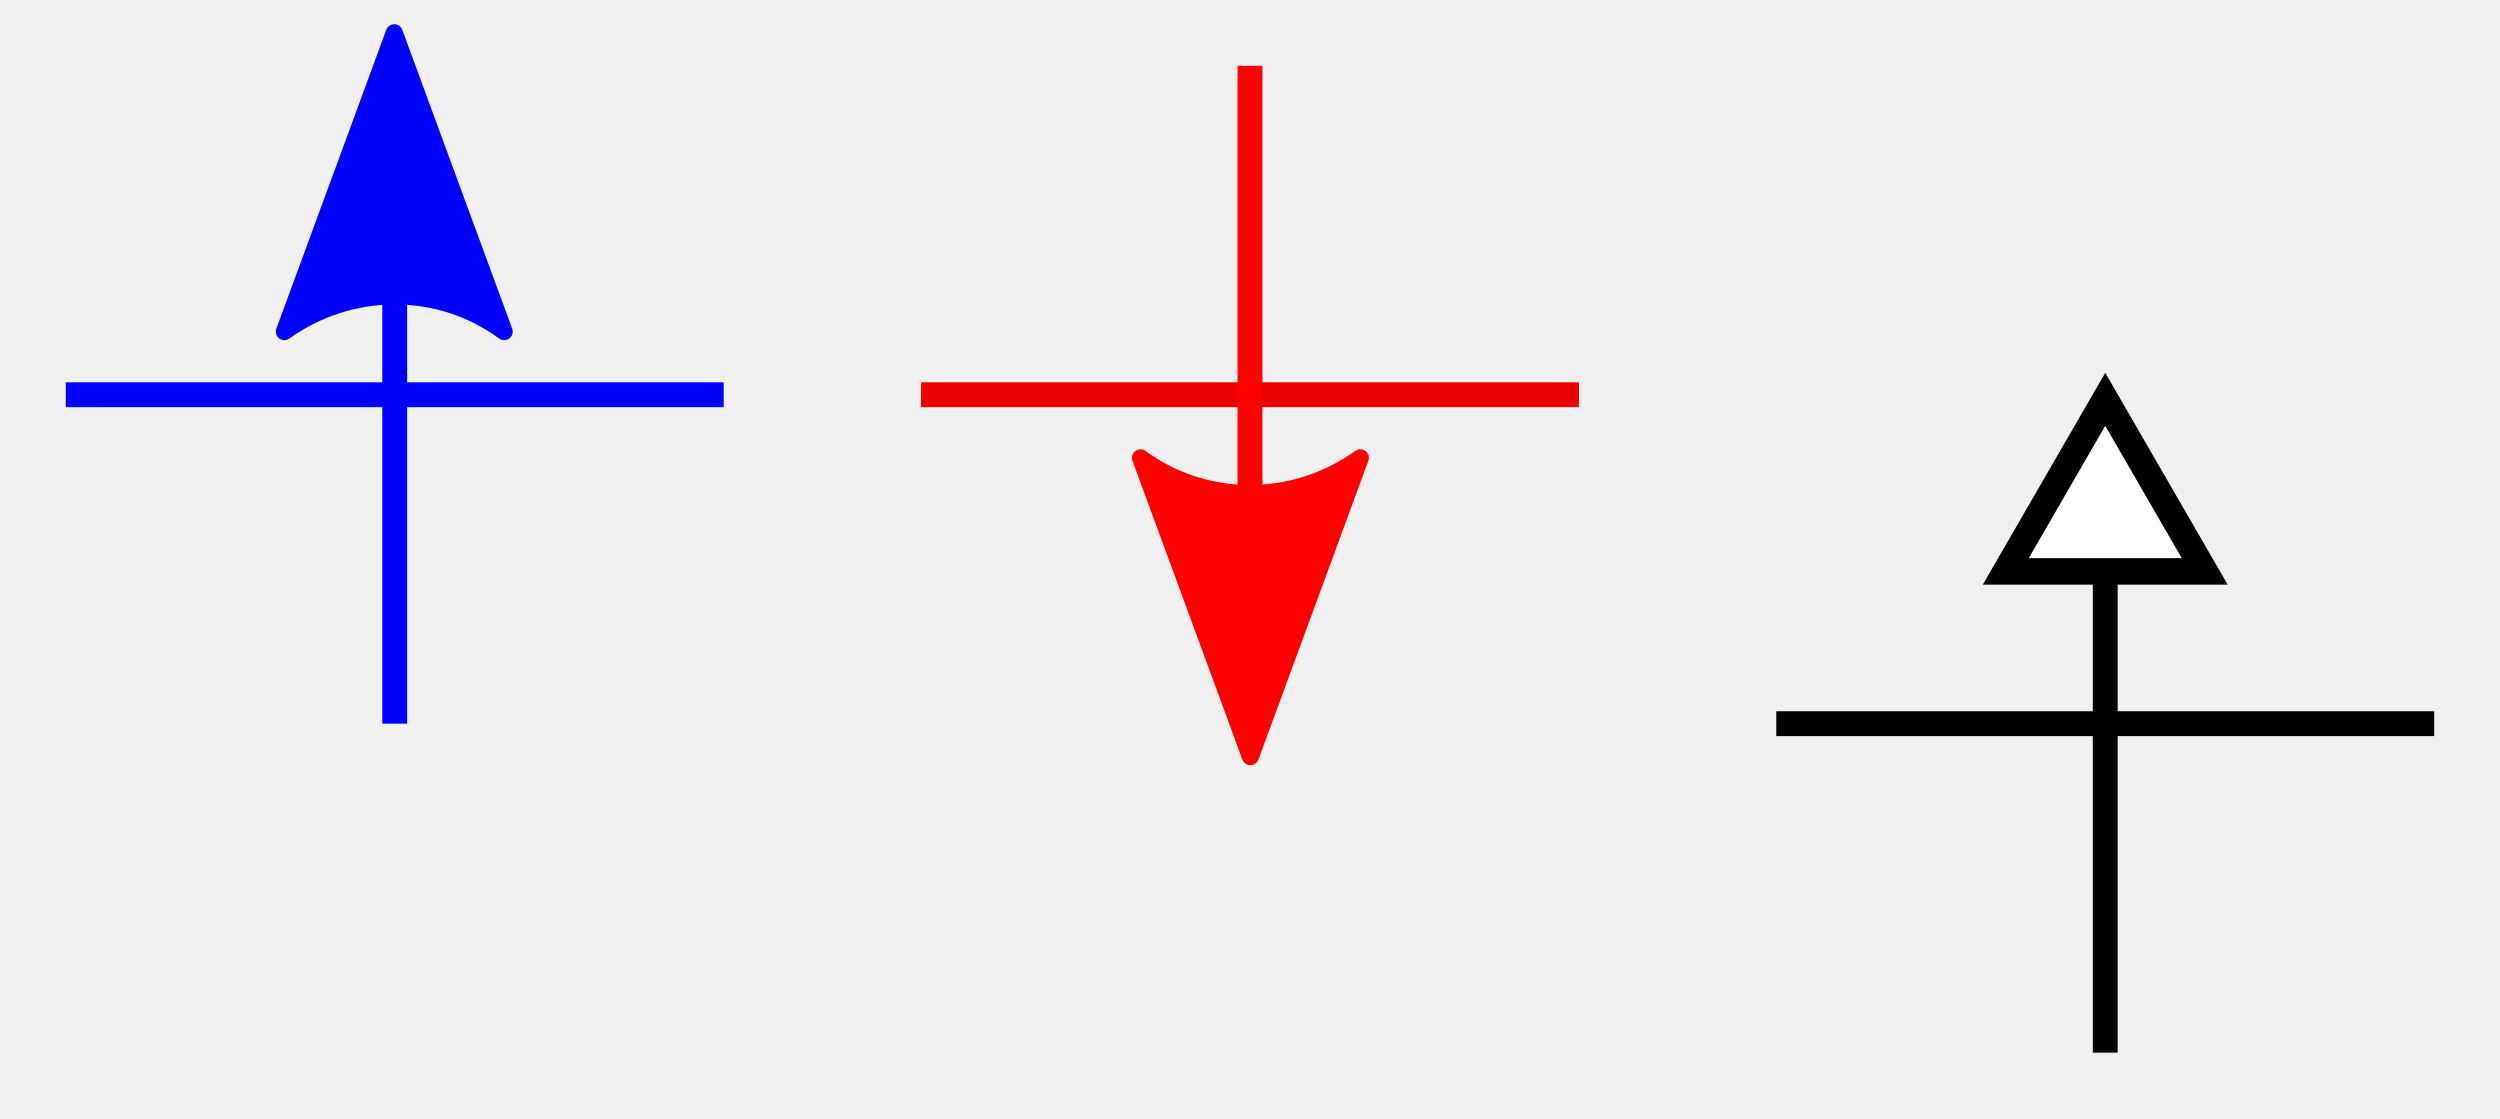
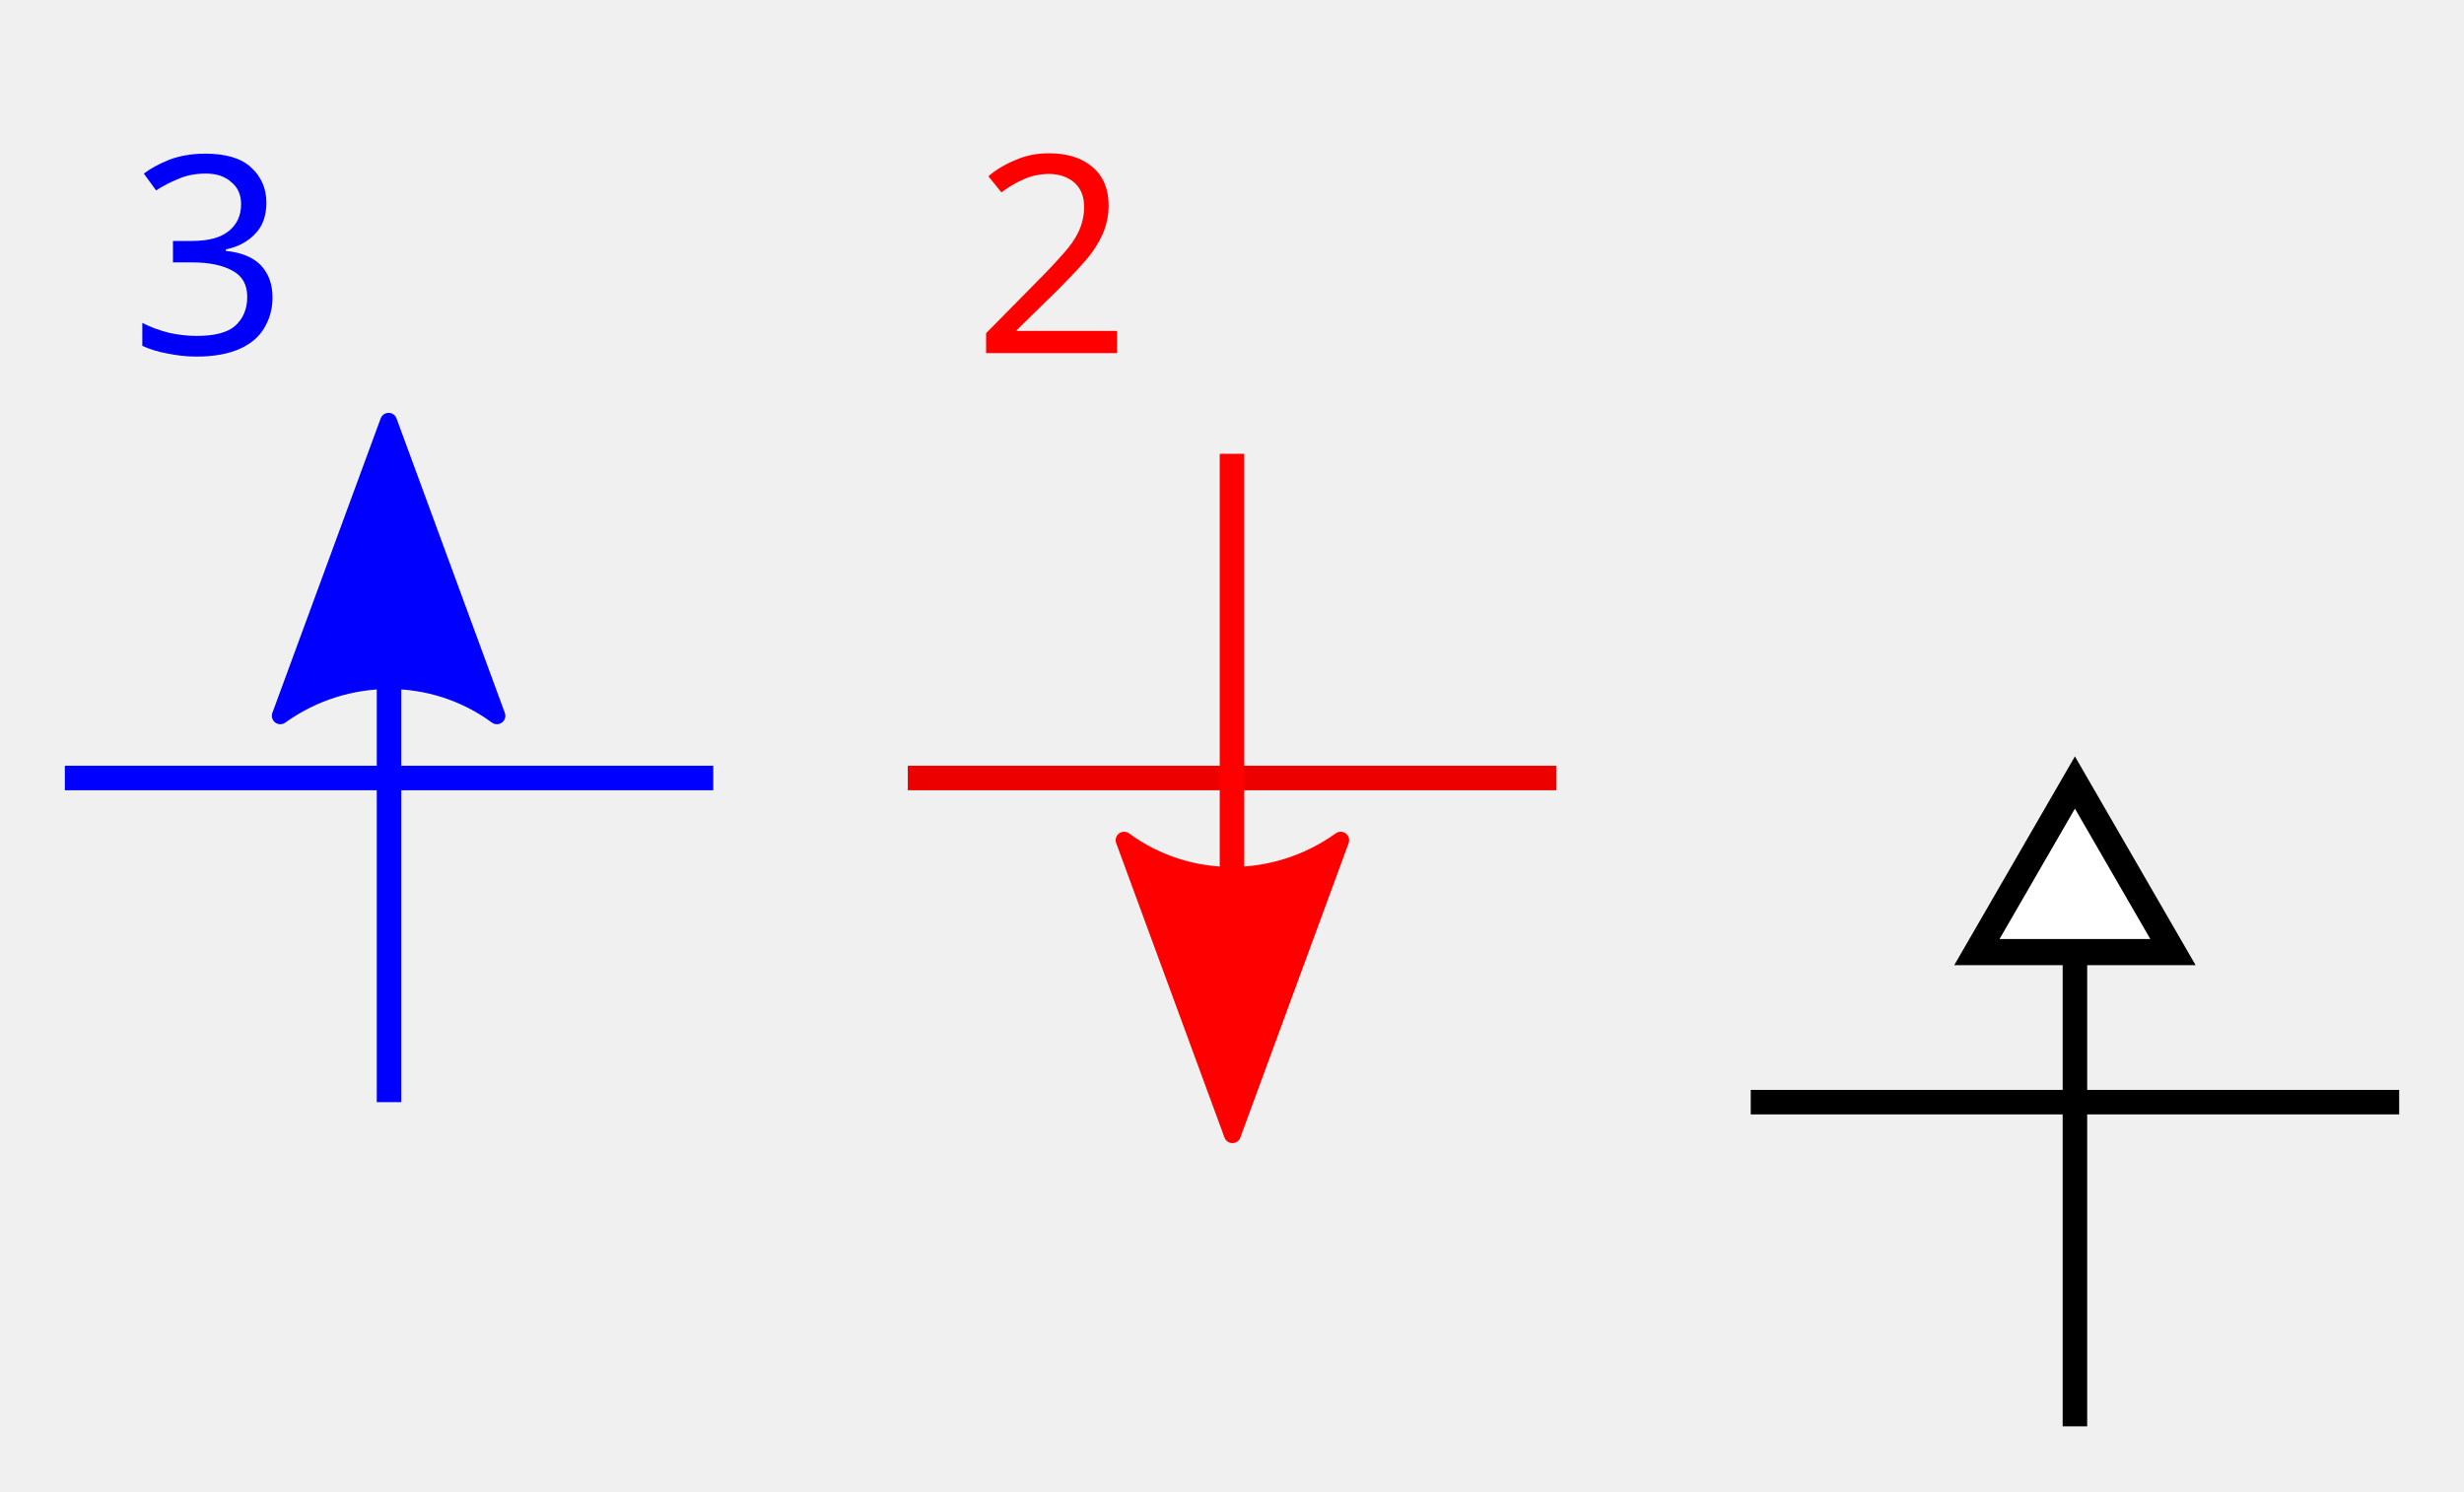
- <svg xmlns="http://www.w3.org/2000/svg" id="svg8" version="1.1" viewBox="0 0 50.271 22.49" height="22.49mm" width="50.271mm">
+ <svg xmlns="http://www.w3.org/2000/svg" width="50.271mm" height="30.427mm" viewBox="0 0 50.271 30.427" version="1.1" id="svg8">
  <defs id="defs2">
-     <marker orient="auto" refY="0" refX="0" id="marker4795" style="overflow:visible">
-       <path id="path4793" style="fill:#0000ff;fill-opacity:1;fill-rule:evenodd;stroke:#0000ff;stroke-width:0.625;stroke-linejoin:round;stroke-opacity:1" d="M 8.719,4.034 -2.207,0.016 8.719,-4.002 c -1.745,2.372 -1.735,5.617 -6e-7,8.035 z" transform="matrix(1.1,0,0,1.1,1.1,0)" />
+     <marker style="overflow:visible" id="marker4795" refX="0" refY="0" orient="auto">
+       <path transform="matrix(1.1,0,0,1.1,1.1,0)" d="M 8.719,4.034 -2.207,0.016 8.719,-4.002 c -1.745,2.372 -1.735,5.617 -6e-7,8.035 z" style="fill:#0000ff;fill-opacity:1;fill-rule:evenodd;stroke:#0000ff;stroke-width:0.625;stroke-linejoin:round;stroke-opacity:1" id="path4793" />
    </marker>
-     <marker style="overflow:visible" id="Arrow2Lstart" refX="0" refY="0" orient="auto">
-       <path transform="matrix(1.1,0,0,1.1,1.1,0)" d="M 8.719,4.034 -2.207,0.016 8.719,-4.002 c -1.745,2.372 -1.735,5.617 -6e-7,8.035 z" style="fill:#ff0000;fill-opacity:1;fill-rule:evenodd;stroke:#ff0000;stroke-width:0.625;stroke-linejoin:round;stroke-opacity:1" id="path855" />
+     <marker orient="auto" refY="0" refX="0" id="Arrow2Lstart" style="overflow:visible">
+       <path id="path855" style="fill:#ff0000;fill-opacity:1;fill-rule:evenodd;stroke:#ff0000;stroke-width:0.625;stroke-linejoin:round;stroke-opacity:1" d="M 8.719,4.034 -2.207,0.016 8.719,-4.002 c -1.745,2.372 -1.735,5.617 -6e-7,8.035 z" transform="matrix(1.1,0,0,1.1,1.1,0)" />
    </marker>
-     <marker id="ExperimentalArrow" refX="5" refY="3" orient="auto-start-reverse">
-       <path style="fill:context-stroke;stroke:#000000;stroke-opacity:1" d="M 10,3 0,6 V 0 Z" id="path1090" />
+     <marker orient="auto-start-reverse" refY="3" refX="5" id="ExperimentalArrow">
+       <path id="path1090" d="M 10,3 0,6 V 0 Z" style="fill:context-stroke;stroke:#000000;stroke-opacity:1" />
    </marker>
-     <marker style="overflow:visible" id="Tail" refX="0" refY="0" orient="auto">
-       <g style="fill:#000000;fill-opacity:1;stroke:#000000;stroke-opacity:1" transform="scale(-1.2)" id="g885">
-         <path style="fill:#000000;fill-opacity:1;fill-rule:evenodd;stroke:#000000;stroke-width:0.8;stroke-linecap:round;stroke-opacity:1" d="M -3.805,-3.959 0.544,0" id="path873" />
-         <path style="fill:#000000;fill-opacity:1;fill-rule:evenodd;stroke:#000000;stroke-width:0.8;stroke-linecap:round;stroke-opacity:1" d="M -1.287,-3.959 3.062,0" id="path875" />
-         <path style="fill:#000000;fill-opacity:1;fill-rule:evenodd;stroke:#000000;stroke-width:0.8;stroke-linecap:round;stroke-opacity:1" d="M 1.305,-3.959 5.654,0" id="path877" />
-         <path style="fill:#000000;fill-opacity:1;fill-rule:evenodd;stroke:#000000;stroke-width:0.8;stroke-linecap:round;stroke-opacity:1" d="M -3.805,4.178 0.544,0.22" id="path879" />
-         <path style="fill:#000000;fill-opacity:1;fill-rule:evenodd;stroke:#000000;stroke-width:0.8;stroke-linecap:round;stroke-opacity:1" d="M -1.287,4.178 3.062,0.22" id="path881" />
-         <path style="fill:#000000;fill-opacity:1;fill-rule:evenodd;stroke:#000000;stroke-width:0.8;stroke-linecap:round;stroke-opacity:1" d="M 1.305,4.178 5.654,0.22" id="path883" />
+     <marker orient="auto" refY="0" refX="0" id="Tail" style="overflow:visible">
+       <g id="g885" transform="scale(-1.2)" style="fill:#000000;fill-opacity:1;stroke:#000000;stroke-opacity:1">
+         <path id="path873" d="M -3.805,-3.959 0.544,0" style="fill:#000000;fill-opacity:1;fill-rule:evenodd;stroke:#000000;stroke-width:0.8;stroke-linecap:round;stroke-opacity:1" />
+         <path id="path875" d="M -1.287,-3.959 3.062,0" style="fill:#000000;fill-opacity:1;fill-rule:evenodd;stroke:#000000;stroke-width:0.8;stroke-linecap:round;stroke-opacity:1" />
+         <path id="path877" d="M 1.305,-3.959 5.654,0" style="fill:#000000;fill-opacity:1;fill-rule:evenodd;stroke:#000000;stroke-width:0.8;stroke-linecap:round;stroke-opacity:1" />
+         <path id="path879" d="M -3.805,4.178 0.544,0.22" style="fill:#000000;fill-opacity:1;fill-rule:evenodd;stroke:#000000;stroke-width:0.8;stroke-linecap:round;stroke-opacity:1" />
+         <path id="path881" d="M -1.287,4.178 3.062,0.22" style="fill:#000000;fill-opacity:1;fill-rule:evenodd;stroke:#000000;stroke-width:0.8;stroke-linecap:round;stroke-opacity:1" />
+         <path id="path883" d="M 1.305,4.178 5.654,0.22" style="fill:#000000;fill-opacity:1;fill-rule:evenodd;stroke:#000000;stroke-width:0.8;stroke-linecap:round;stroke-opacity:1" />
      </g>
    </marker>
-     <marker style="overflow:visible" id="DotM" refX="0" refY="0" orient="auto">
-       <path transform="matrix(0.4,0,0,0.4,2.96,0.4)" style="fill:#000000;fill-opacity:1;fill-rule:evenodd;stroke:#000000;stroke-width:1pt;stroke-opacity:1" d="m -2.5,-1 c 0,2.76 -2.24,5 -5,5 -2.76,0 -5,-2.24 -5,-5 0,-2.76 2.24,-5 5,-5 2.76,0 5,2.24 5,5 z" id="path901" />
+     <marker orient="auto" refY="0" refX="0" id="DotM" style="overflow:visible">
+       <path id="path901" d="m -2.5,-1 c 0,2.76 -2.24,5 -5,5 -2.76,0 -5,-2.24 -5,-5 0,-2.76 2.24,-5 5,-5 2.76,0 5,2.24 5,5 z" style="fill:#000000;fill-opacity:1;fill-rule:evenodd;stroke:#000000;stroke-width:1pt;stroke-opacity:1" transform="matrix(0.4,0,0,0.4,2.96,0.4)" />
    </marker>
-     <marker style="overflow:visible" id="EmptyTriangleOutL" refX="0" refY="0" orient="auto">
-       <path transform="matrix(0.8,0,0,0.8,-4.8,0)" style="fill:#ffffff;fill-rule:evenodd;stroke:#000000;stroke-width:1pt;stroke-opacity:1" d="M 5.77,0 -2.88,5 V -5 Z" id="path997" />
+     <marker orient="auto" refY="0" refX="0" id="EmptyTriangleOutL" style="overflow:visible">
+       <path id="path997" d="M 5.77,0 -2.88,5 V -5 Z" style="fill:#ffffff;fill-rule:evenodd;stroke:#000000;stroke-width:1pt;stroke-opacity:1" transform="matrix(0.8,0,0,0.8,-4.8,0)" />
    </marker>
-     <marker style="overflow:visible" id="DiamondL" refX="0" refY="0" orient="auto">
-       <path transform="scale(0.8)" style="fill:#000000;fill-opacity:1;fill-rule:evenodd;stroke:#000000;stroke-width:1pt;stroke-opacity:1" d="M 0,-7.071 -7.071,0 0,7.071 7.071,0 Z" id="path916" />
+     <marker orient="auto" refY="0" refX="0" id="DiamondL" style="overflow:visible">
+       <path id="path916" d="M 0,-7.071 -7.071,0 0,7.071 7.071,0 Z" style="fill:#000000;fill-opacity:1;fill-rule:evenodd;stroke:#000000;stroke-width:1pt;stroke-opacity:1" transform="scale(0.8)" />
    </marker>
-     <marker style="overflow:visible" id="SquareM" refX="0" refY="0" orient="auto">
-       <path transform="scale(0.4)" style="fill:#000000;fill-opacity:1;fill-rule:evenodd;stroke:#000000;stroke-width:1pt;stroke-opacity:1" d="M -5,-5 V 5 H 5 V -5 Z" id="path910" />
+     <marker orient="auto" refY="0" refX="0" id="SquareM" style="overflow:visible">
+       <path id="path910" d="M -5,-5 V 5 H 5 V -5 Z" style="fill:#000000;fill-opacity:1;fill-rule:evenodd;stroke:#000000;stroke-width:1pt;stroke-opacity:1" transform="scale(0.4)" />
    </marker>
-     <marker style="overflow:visible" id="DotS" refX="0" refY="0" orient="auto">
-       <path transform="matrix(0.2,0,0,0.2,1.48,0.2)" style="fill:#000000;fill-opacity:1;fill-rule:evenodd;stroke:#000000;stroke-width:1pt;stroke-opacity:1" d="m -2.5,-1 c 0,2.76 -2.24,5 -5,5 -2.76,0 -5,-2.24 -5,-5 0,-2.76 2.24,-5 5,-5 2.76,0 5,2.24 5,5 z" id="path904" />
+     <marker orient="auto" refY="0" refX="0" id="DotS" style="overflow:visible">
+       <path id="path904" d="m -2.5,-1 c 0,2.76 -2.24,5 -5,5 -2.76,0 -5,-2.24 -5,-5 0,-2.76 2.24,-5 5,-5 2.76,0 5,2.24 5,5 z" style="fill:#000000;fill-opacity:1;fill-rule:evenodd;stroke:#000000;stroke-width:1pt;stroke-opacity:1" transform="matrix(0.2,0,0,0.2,1.48,0.2)" />
    </marker>
-     <marker style="overflow:visible" id="Arrow2Mend" refX="0" refY="0" orient="auto">
-       <path transform="scale(-0.6)" d="M 8.719,4.034 -2.207,0.016 8.719,-4.002 c -1.745,2.372 -1.735,5.617 -6e-7,8.035 z" style="fill:#000000;fill-opacity:1;fill-rule:evenodd;stroke:#000000;stroke-width:0.625;stroke-linejoin:round;stroke-opacity:1" id="path864" />
+     <marker orient="auto" refY="0" refX="0" id="Arrow2Mend" style="overflow:visible">
+       <path id="path864" style="fill:#000000;fill-opacity:1;fill-rule:evenodd;stroke:#000000;stroke-width:0.625;stroke-linejoin:round;stroke-opacity:1" d="M 8.719,4.034 -2.207,0.016 8.719,-4.002 c -1.745,2.372 -1.735,5.617 -6e-7,8.035 z" transform="scale(-0.6)" />
    </marker>
-     <marker style="overflow:visible" id="marker1485" refX="0" refY="0" orient="auto">
-       <path transform="matrix(-1.1,0,0,-1.1,-1.1,0)" d="M 8.719,4.034 -2.207,0.016 8.719,-4.002 c -1.745,2.372 -1.735,5.617 -6e-7,8.035 z" style="fill:#000000;fill-opacity:1;fill-rule:evenodd;stroke:#000000;stroke-width:0.625;stroke-linejoin:round;stroke-opacity:1" id="path1483" />
+     <marker orient="auto" refY="0" refX="0" id="marker1485" style="overflow:visible">
+       <path id="path1483" style="fill:#000000;fill-opacity:1;fill-rule:evenodd;stroke:#000000;stroke-width:0.625;stroke-linejoin:round;stroke-opacity:1" d="M 8.719,4.034 -2.207,0.016 8.719,-4.002 c -1.745,2.372 -1.735,5.617 -6e-7,8.035 z" transform="matrix(-1.1,0,0,-1.1,-1.1,0)" />
    </marker>
-     <marker style="overflow:visible" id="marker1439" refX="0" refY="0" orient="auto">
-       <path transform="matrix(-1.1,0,0,-1.1,-1.1,0)" d="M 8.719,4.034 -2.207,0.016 8.719,-4.002 c -1.745,2.372 -1.735,5.617 -6e-7,8.035 z" style="fill:#ff0000;fill-opacity:1;fill-rule:evenodd;stroke:#ff0000;stroke-width:0.625;stroke-linejoin:round;stroke-opacity:1" id="path1437" />
+     <marker orient="auto" refY="0" refX="0" id="marker1439" style="overflow:visible">
+       <path id="path1437" style="fill:#ec0000;fill-opacity:1;fill-rule:evenodd;stroke:#ec0000;stroke-width:0.625;stroke-linejoin:round;stroke-opacity:1" d="M 8.719,4.034 -2.207,0.016 8.719,-4.002 c -1.745,2.372 -1.735,5.617 -6e-7,8.035 z" transform="matrix(-1.1,0,0,-1.1,-1.1,0)" />
    </marker>
-     <marker style="overflow:visible" id="Arrow2Lend" refX="0" refY="0" orient="auto">
-       <path transform="matrix(-1.1,0,0,-1.1,-1.1,0)" d="M 8.719,4.034 -2.207,0.016 8.719,-4.002 c -1.745,2.372 -1.735,5.617 -6e-7,8.035 z" style="fill:#0000ff;fill-opacity:1;fill-rule:evenodd;stroke:#0000ff;stroke-width:0.625;stroke-linejoin:round;stroke-opacity:1" id="path858" />
+     <marker orient="auto" refY="0" refX="0" id="Arrow2Lend" style="overflow:visible">
+       <path id="path858" style="fill:#0000ff;fill-opacity:1;fill-rule:evenodd;stroke:#0000ff;stroke-width:0.625;stroke-linejoin:round;stroke-opacity:1" d="M 8.719,4.034 -2.207,0.016 8.719,-4.002 c -1.745,2.372 -1.735,5.617 -6e-7,8.035 z" transform="matrix(-1.1,0,0,-1.1,-1.1,0)" />
    </marker>
-     <marker orient="auto" refY="0" refX="0" id="marker1293" style="overflow:visible">
-       <path id="path1291" d="M 0,0 5,-5 -12.5,0 5,5 Z" style="fill:#ff0000;fill-opacity:1;fill-rule:evenodd;stroke:#ff0000;stroke-width:1pt;stroke-opacity:1" transform="matrix(-0.8,0,0,-0.8,-10,0)" />
+     <marker style="overflow:visible" id="marker1293" refX="0" refY="0" orient="auto">
+       <path transform="matrix(-0.8,0,0,-0.8,-10,0)" style="fill:#ff0000;fill-opacity:1;fill-rule:evenodd;stroke:#ff0000;stroke-width:1pt;stroke-opacity:1" d="M 0,0 5,-5 -12.5,0 5,5 Z" id="path1291" />
    </marker>
-     <marker style="overflow:visible" id="Arrow1Lend" refX="0" refY="0" orient="auto">
-       <path transform="matrix(-0.8,0,0,-0.8,-10,0)" style="fill:#000000;fill-opacity:1;fill-rule:evenodd;stroke:#000000;stroke-width:1pt;stroke-opacity:1" d="M 0,0 5,-5 -12.5,0 5,5 Z" id="path840" />
+     <marker orient="auto" refY="0" refX="0" id="Arrow1Lend" style="overflow:visible">
+       <path id="path840" d="M 0,0 5,-5 -12.5,0 5,5 Z" style="fill:#000000;fill-opacity:1;fill-rule:evenodd;stroke:#000000;stroke-width:1pt;stroke-opacity:1" transform="matrix(-0.8,0,0,-0.8,-10,0)" />
    </marker>
  </defs>
-   <g transform="translate(-17.19792,-26.45833)" id="layer1">
-     <path id="path1129" d="M 18.521,34.396 H 31.75" style="fill:none;stroke:#0000ff;stroke-width:0.5;stroke-linecap:butt;stroke-linejoin:miter;stroke-miterlimit:4;stroke-dasharray:none;stroke-opacity:1;marker-start:" />
-     <path id="path1131" d="M 25.135,41.01 V 27.781" style="fill:none;stroke:#0000ff;stroke-width:0.5;stroke-linecap:butt;stroke-linejoin:miter;stroke-miterlimit:4;stroke-dasharray:none;stroke-opacity:1;marker-end:url(#Arrow2Lend)" />
-     <path style="fill:#ff0000;stroke:#ec0000;stroke-width:0.5;stroke-linecap:butt;stroke-linejoin:miter;stroke-miterlimit:4;stroke-dasharray:none;stroke-opacity:1;marker-start:" d="M 35.719,34.396 H 48.948" id="path1129-3" />
-     <path style="fill:none;stroke:#ff0000;stroke-width:0.5;stroke-linecap:butt;stroke-linejoin:miter;stroke-miterlimit:4;stroke-dasharray:none;stroke-opacity:1;marker-start:url(#Arrow2Lstart)" d="M 42.333,41.01 V 27.781" id="path1131-8" />
-     <path style="fill:none;stroke:#000000;stroke-width:0.5;stroke-linecap:butt;stroke-linejoin:miter;stroke-miterlimit:4;stroke-dasharray:none;stroke-opacity:1" d="M 52.917,41.01 H 66.146" id="path1129-7" />
-     <path style="fill:none;stroke:#000000;stroke-width:0.5;stroke-linecap:butt;stroke-linejoin:miter;stroke-miterlimit:4;stroke-dasharray:none;stroke-opacity:1;marker-end:url(#EmptyTriangleOutL);paint-order:stroke markers fill" d="M 59.531,47.625 V 34.396" id="path1131-80" />
-     <path id="path2491" d="M 42.333,56.885 Z" style="fill:none;stroke:#000000;stroke-width:0.265px;stroke-linecap:butt;stroke-linejoin:miter;stroke-opacity:1" />
+   <g id="layer1" transform="translate(-17.19792,-18.52083)">
+     <path style="fill:none;stroke:#0000ff;stroke-width:0.5;stroke-linecap:butt;stroke-linejoin:miter;stroke-miterlimit:4;stroke-dasharray:none;stroke-opacity:1;marker-end:" d="M 18.521,34.396 H 31.75" id="path1129" />
+     <path style="fill:none;stroke:#0000ff;stroke-width:0.5;stroke-linecap:butt;stroke-linejoin:miter;stroke-miterlimit:4;stroke-dasharray:none;stroke-opacity:1;marker-end:url(#Arrow2Lend)" d="M 25.135,41.01 V 27.781" id="path1131" />
+     <path id="path1129-3" d="M 35.719,34.396 H 48.948" style="fill:none;fill-opacity:1;stroke:#ec0000;stroke-width:0.5;stroke-linecap:butt;stroke-linejoin:miter;stroke-miterlimit:4;stroke-dasharray:none;stroke-opacity:1;marker-end:" />
+     <path id="path1131-8" d="M 42.333,41.01 V 27.781" style="fill:none;stroke:#ff0000;stroke-width:0.5;stroke-linecap:butt;stroke-linejoin:miter;stroke-miterlimit:4;stroke-dasharray:none;stroke-opacity:1;marker-start:url(#Arrow2Lstart)" />
+     <path id="path1129-7" d="M 52.917,41.01 H 66.146" style="fill:none;stroke:#000000;stroke-width:0.5;stroke-linecap:butt;stroke-linejoin:miter;stroke-miterlimit:4;stroke-dasharray:none;stroke-opacity:1" />
+     <path id="path1131-80" d="M 59.531,47.625 V 34.396" style="fill:none;stroke:#000000;stroke-width:0.5;stroke-linecap:butt;stroke-linejoin:miter;stroke-miterlimit:4;stroke-dasharray:none;stroke-opacity:1;marker-end:url(#EmptyTriangleOutL);paint-order:stroke markers fill" />
+     <path style="fill:none;stroke:#000000;stroke-width:0.265px;stroke-linecap:butt;stroke-linejoin:miter;stroke-opacity:1" d="M 42.333,56.885 Z" id="path2491" />
+     <text id="text2824" y="25.731" x="25.135" style="font-size:5.644px;line-height:1.25;font-family:sans-serif;text-align:center;text-anchor:middle;fill:#0000fa;fill-opacity:1;stroke-width:0.265" xml:space="preserve">
+       <tspan style="font-size:5.644px;fill:#0000fa;fill-opacity:1;stroke-width:0.265" y="25.731" x="25.135" id="tspan2822">3</tspan>
+     </text>
+     <text id="text3603" y="25.73" x="42.333" style="font-size:5.644px;line-height:1.25;font-family:sans-serif;text-align:center;text-anchor:middle;fill:#ff0000;fill-opacity:1;stroke-width:0.265" xml:space="preserve">
+       <tspan style="font-size:5.644px;fill:#ff0000;fill-opacity:1;stroke-width:0.265" y="25.73" x="42.333" id="tspan3601">2</tspan>
+     </text>
  </g>
</svg>
